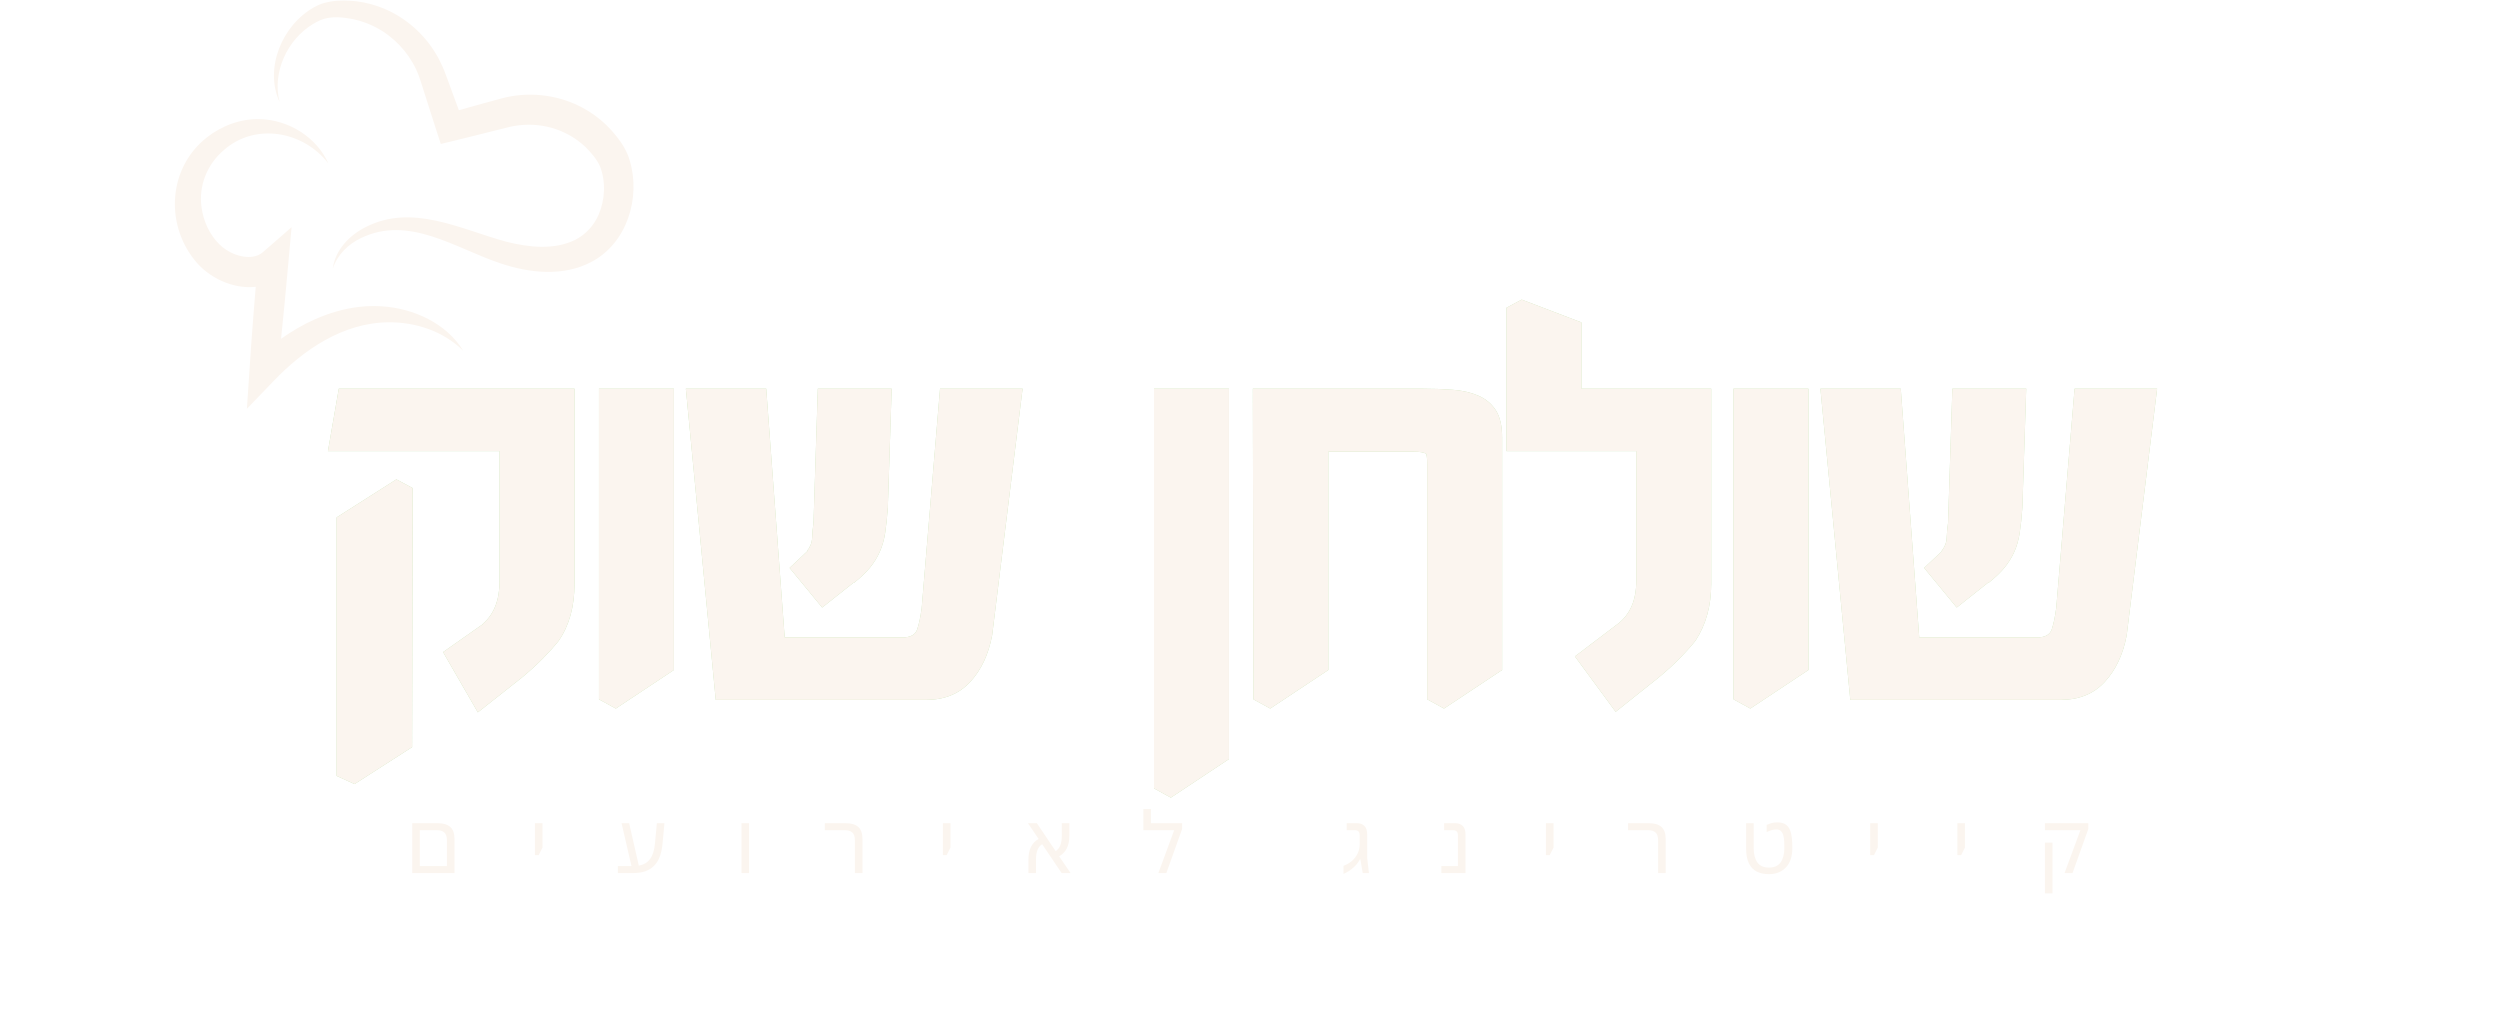
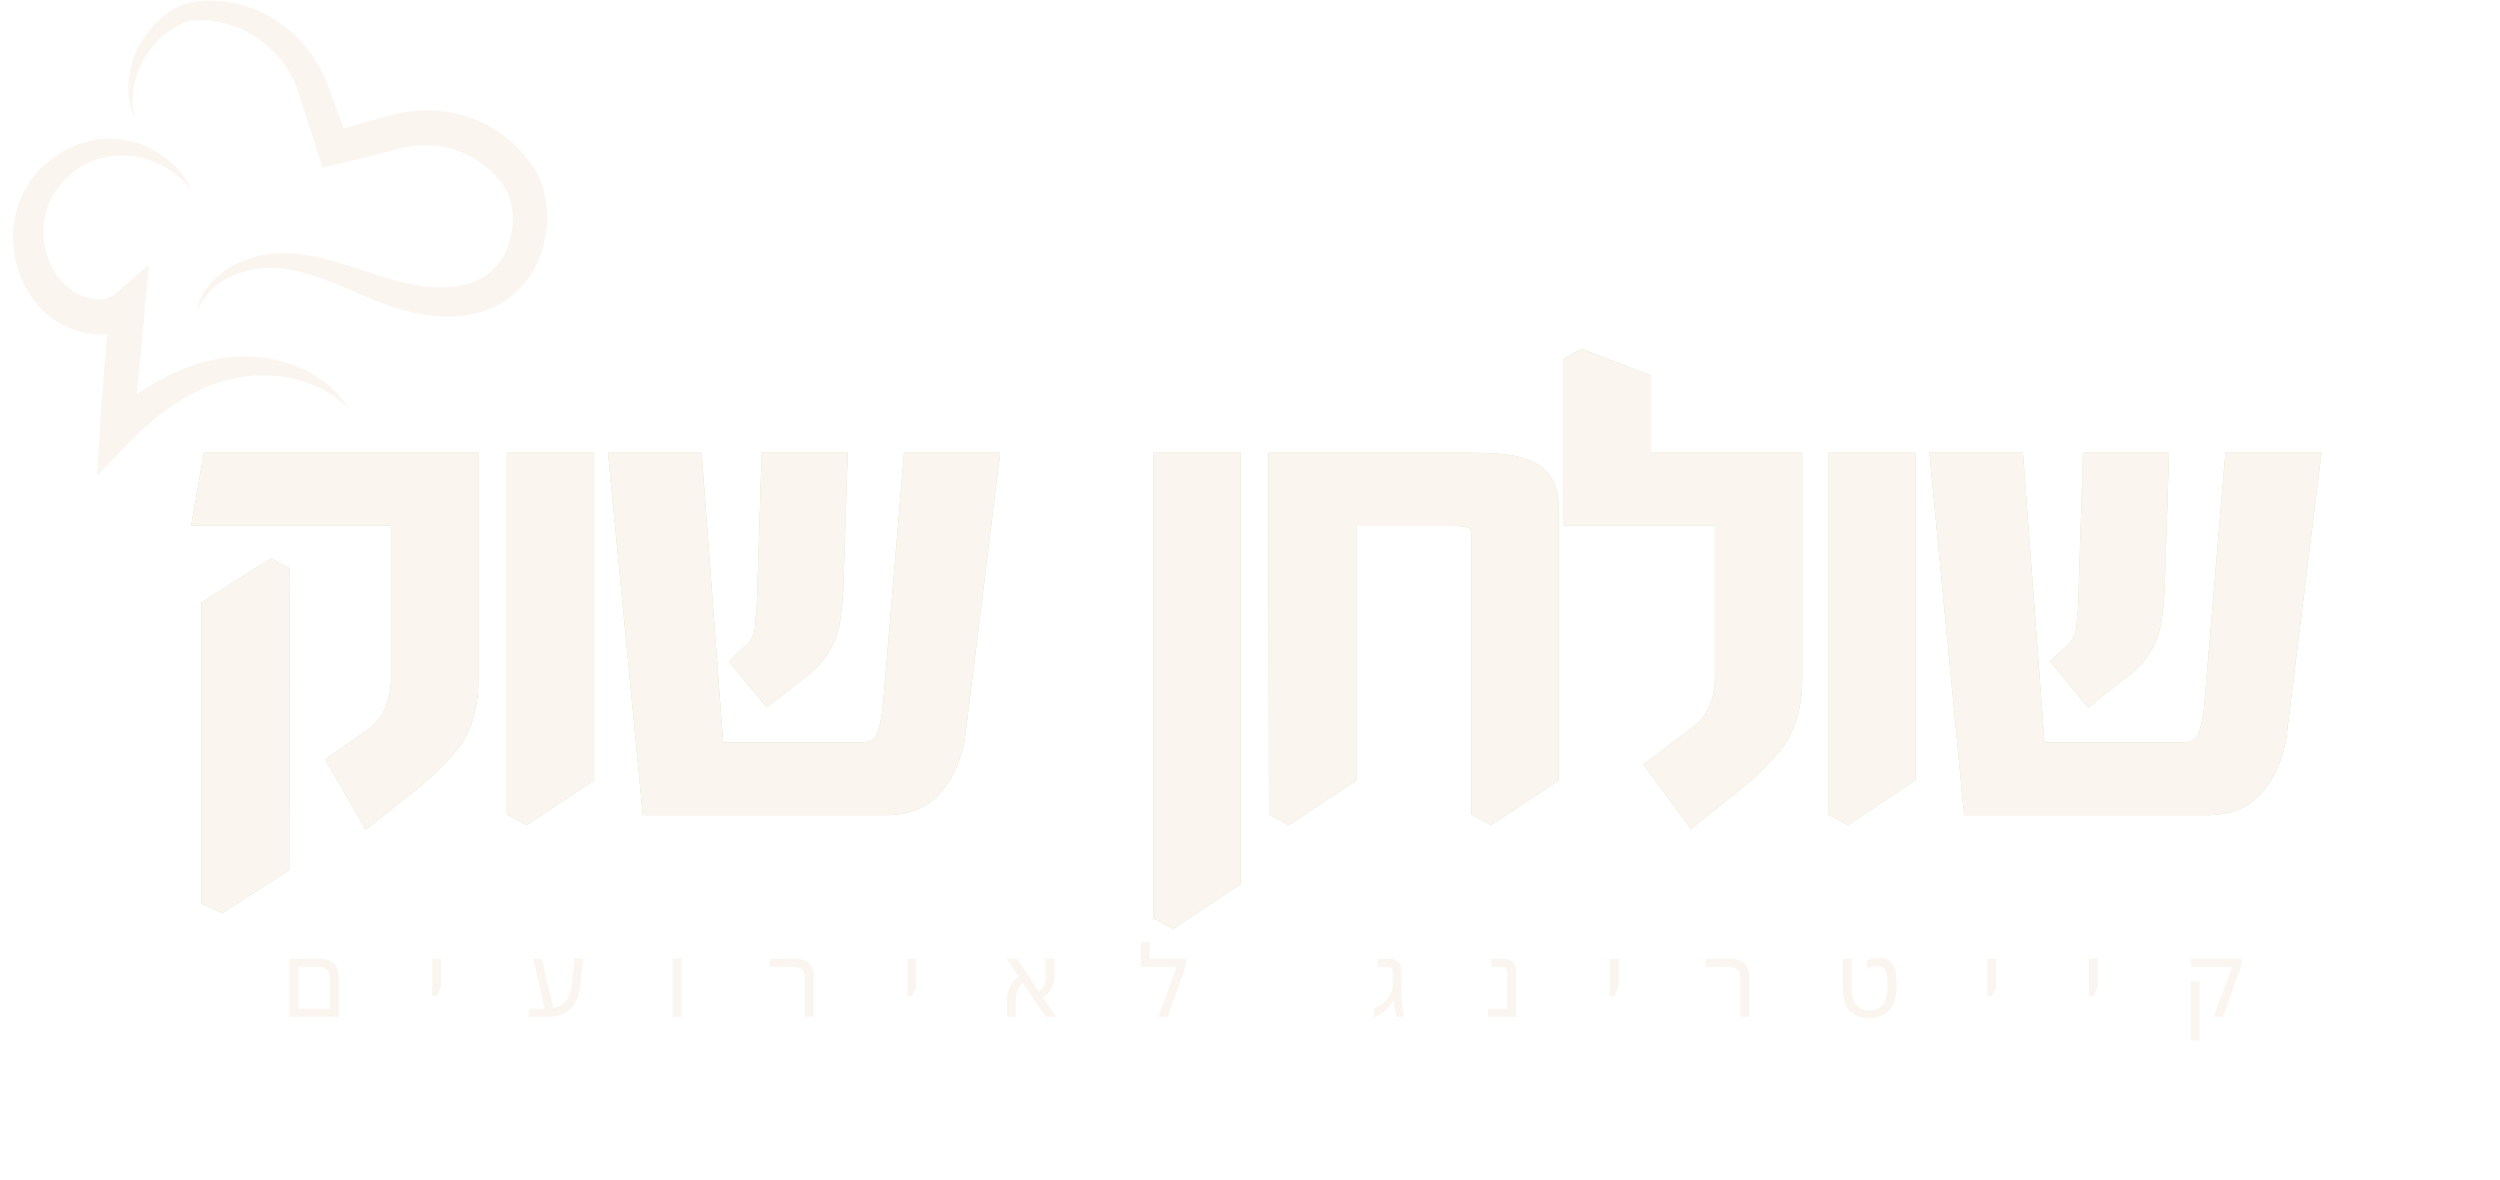
- <svg xmlns="http://www.w3.org/2000/svg" width="1903" zoomAndPan="magnify" viewBox="0 0 1427.25 578.25" height="771" preserveAspectRatio="xMidYMid meet" version="1.0">
+ <svg xmlns="http://www.w3.org/2000/svg" width="1634" zoomAndPan="magnify" viewBox="0 0 1225.5 578.25" height="771" preserveAspectRatio="xMidYMid meet" version="1.0">
  <defs>
    <g />
-     <clipPath id="2ab2b3bc71">
-       <path d="M 99 67 L 265 67 L 265 233.695 L 99 233.695 Z M 99 67 " clip-rule="nonzero" />
+     <clipPath id="24b01f6131">
+       <path d="M 6 67 L 171 67 L 171 233.695 L 6 233.695 Z M 6 67 " clip-rule="nonzero" />
    </clipPath>
  </defs>
-   <g clip-path="url(#2ab2b3bc71)">
-     <path fill="#fbf5ef" d="M 217.992 174.871 L 213.656 174.715 L 209.301 174.816 C 209.301 174.816 204.945 175.207 204.945 175.211 C 196.375 176.188 187.844 178.77 179.945 182.211 C 173.09 185.277 166.582 189.078 160.453 193.414 C 161.852 179.906 163.383 164.254 164.516 151.203 L 166.461 129.707 L 150.121 143.93 C 148.535 145.309 146.629 146.203 144.238 146.555 C 137.602 147.484 129.961 144.23 125.184 139.426 C 119.574 133.863 116.133 126.266 115.07 118.434 C 113.285 105.977 118.289 93.789 127.82 85.668 C 145.672 69.895 173.164 74.762 187.461 93.316 C 180.859 78.422 164.855 68.395 148.312 68.004 C 137.535 67.699 126.68 71.703 118.172 78.398 C 96.426 95.391 94.043 126.949 110.918 148.27 C 118.887 158.555 133.004 165.199 145.996 163.738 C 145.082 174.582 144.195 186.004 143.469 195.926 C 142.863 204.949 141.57 224.168 140.953 233.367 C 140.953 233.367 156.023 217.719 156.023 217.719 C 173.23 199.633 195.961 184.195 221.742 184.008 C 237.336 183.828 253.227 189.121 264.496 200.312 C 254.844 184.52 236.102 176.051 217.992 174.871 Z M 217.992 174.871 " fill-opacity="1" fill-rule="nonzero" />
-   </g>
-   <path fill="#fbf5ef" d="M 359.531 91.719 C 358.109 86.59 355.242 81.965 352.035 77.93 C 350.23 75.621 348.258 73.445 346.164 71.391 C 345.297 70.633 343.805 69.223 342.895 68.449 C 342.352 67.996 339.91 66.172 339.414 65.758 C 337.137 64.137 334.418 62.461 331.934 61.16 L 331.293 60.812 C 331.293 60.812 330.629 60.504 330.629 60.504 C 317.094 53.848 301.188 52.238 286.617 56.109 C 280.809 57.629 270.191 60.617 261.961 62.93 C 259.426 55.977 256.828 48.996 254.293 42.086 C 253.168 39.047 251.762 35.992 250.258 33.121 C 249.395 31.688 248.453 29.953 247.52 28.57 C 240.387 17.66 229.82 8.945 217.621 4.297 C 215.812 3.57 213.816 2.984 211.957 2.422 C 211.078 2.223 208.418 1.543 207.613 1.398 C 206.582 1.207 204.309 0.895 203.215 0.699 C 203.215 0.699 200.262 0.461 200.262 0.461 C 195.238 0.09 190.344 0.289 185.234 1.66 C 183.195 2.223 181.164 3.059 179.32 4.133 C 161.152 14.266 150.75 38.906 159.602 58.203 C 155.27 41.301 164.055 22.539 178.691 13.711 C 181.375 12.125 184.152 10.723 187.254 10.23 C 190.93 9.594 195.27 9.809 199.152 10.52 L 201.574 10.941 L 203.957 11.531 C 203.957 11.531 205.145 11.824 205.145 11.824 C 205.539 11.93 205.922 12.078 206.309 12.203 C 207.844 12.703 209.367 13.195 210.883 13.891 C 221.273 18.238 230.035 26.176 235.637 35.914 C 236.305 37.035 236.961 38.457 237.574 39.602 C 238.438 41.59 239.293 43.621 239.945 45.684 C 243.141 55.457 246.176 65.484 249.383 75.246 L 251.66 82.207 C 261.613 79.746 278.477 75.629 288.395 73.086 C 302.488 69.148 317.328 71.383 329.312 79.859 L 330.992 81.141 C 330.992 81.141 331.84 81.781 331.84 81.781 C 332.398 82.27 333.602 83.371 334.211 83.887 C 337.484 87.121 340.754 90.945 342.602 95.113 C 345.934 103.914 345.434 114.141 341.684 122.73 C 338.93 128.953 334.332 133.875 328.43 136.902 C 316.445 142.883 301.773 141.211 289.152 138.02 C 263.066 130.969 235.414 115.965 208.73 129.664 C 199.445 134.312 191.352 142.766 189.973 153.355 C 192.547 145.488 198.824 139.336 206.188 135.867 C 233.465 122.723 259.902 141.688 285.484 150.273 C 302.168 155.934 321.691 158.07 337.777 149.441 C 357.945 138.77 365.895 112.91 359.531 91.719 Z M 359.531 91.719 " fill-opacity="1" fill-rule="nonzero" />
-   <g fill="#63b32e" fill-opacity="0.4">
-     <g transform="translate(178.2309, 399.2509)">
+   <g clip-path="url(#24b01f6131)">
+     <path fill="#fbf5ef" d="M 124.492 174.871 L 120.156 174.715 L 115.801 174.816 C 115.801 174.816 111.445 175.207 111.445 175.211 C 102.875 176.188 94.344 178.77 86.445 182.211 C 79.59 185.277 73.082 189.078 66.953 193.414 C 68.352 179.906 69.883 164.254 71.016 151.203 L 72.965 129.707 L 56.621 143.93 C 55.035 145.309 53.129 146.203 50.738 146.555 C 44.102 147.484 36.461 144.23 31.688 139.426 C 26.074 133.863 22.633 126.266 21.57 118.434 C 19.785 105.977 24.793 93.789 34.32 85.668 C 52.172 69.895 79.668 74.762 93.961 93.316 C 87.359 78.422 71.355 68.395 54.812 68.004 C 44.035 67.699 33.18 71.703 24.672 78.398 C 2.926 95.391 0.543 126.949 17.418 148.27 C 25.387 158.555 39.504 165.199 52.496 163.738 C 51.586 174.582 50.695 186.004 49.969 195.926 C 49.363 204.949 48.07 224.168 47.453 233.367 C 47.453 233.367 62.523 217.719 62.523 217.719 C 79.73 199.633 102.461 184.195 128.242 184.008 C 143.836 183.828 159.73 189.121 170.996 200.312 C 161.344 184.52 142.605 176.051 124.492 174.871 Z M 124.492 174.871 " fill-opacity="1" fill-rule="nonzero" />
+   </g>
+   <path fill="#fbf5ef" d="M 266.031 91.719 C 264.613 86.59 261.742 81.965 258.535 77.93 C 256.73 75.621 254.758 73.445 252.664 71.391 C 251.797 70.633 250.305 69.223 249.395 68.449 C 248.852 67.996 246.41 66.172 245.914 65.758 C 243.637 64.137 240.918 62.461 238.434 61.16 L 237.793 60.812 C 237.793 60.812 237.129 60.504 237.129 60.504 C 223.594 53.848 207.688 52.238 193.121 56.109 C 187.309 57.629 176.691 60.617 168.461 62.93 C 165.926 55.977 163.328 48.996 160.797 42.086 C 159.668 39.047 158.262 35.992 156.758 33.121 C 155.895 31.688 154.953 29.953 154.02 28.57 C 146.887 17.66 136.32 8.945 124.121 4.297 C 122.316 3.57 120.316 2.984 118.457 2.422 C 117.578 2.223 114.918 1.543 114.113 1.398 C 113.082 1.207 110.812 0.895 109.715 0.699 C 109.715 0.699 106.762 0.461 106.762 0.461 C 101.738 0.09 96.844 0.289 91.734 1.66 C 89.695 2.223 87.664 3.059 85.82 4.133 C 67.652 14.266 57.25 38.906 66.102 58.203 C 61.77 41.301 70.555 22.539 85.191 13.711 C 87.875 12.125 90.652 10.723 93.754 10.23 C 97.434 9.594 101.77 9.809 105.656 10.52 L 108.074 10.941 L 110.457 11.531 C 110.457 11.531 111.645 11.824 111.645 11.824 C 112.039 11.93 112.422 12.078 112.809 12.203 C 114.344 12.703 115.867 13.195 117.383 13.891 C 127.777 18.238 136.535 26.176 142.141 35.914 C 142.805 37.035 143.461 38.457 144.074 39.602 C 144.938 41.59 145.793 43.621 146.445 45.684 C 149.641 55.457 152.676 65.484 155.887 75.246 L 158.16 82.207 C 168.117 79.746 184.977 75.629 194.895 73.086 C 208.988 69.148 223.828 71.383 235.812 79.859 L 237.496 81.141 C 237.496 81.141 238.34 81.781 238.34 81.781 C 238.902 82.27 240.105 83.371 240.711 83.887 C 243.988 87.121 247.254 90.945 249.102 95.113 C 252.434 103.914 251.938 114.141 248.184 122.73 C 245.43 128.953 240.836 133.875 234.93 136.902 C 222.945 142.883 208.273 141.211 195.652 138.02 C 169.566 130.969 141.914 115.965 115.23 129.664 C 105.945 134.312 97.852 142.766 96.473 153.355 C 99.047 145.488 105.324 139.336 112.688 135.867 C 139.969 122.723 166.402 141.688 191.984 150.273 C 208.672 155.934 228.191 158.07 244.277 149.441 C 264.445 138.77 272.395 112.91 266.031 91.719 Z M 266.031 91.719 " fill-opacity="1" fill-rule="nonzero" />
+   <g fill="#63b32e" fill-opacity="0.4">
+     <g transform="translate(84.73389, 399.2509)">
      <g>
        <path d="M 149.766 -66.047 C 149.766 -53.023 146.766 -42.172 140.766 -33.484 C 138.492 -30.586 135.598 -27.332 132.078 -23.719 C 128.566 -20.102 124.438 -16.332 119.688 -12.406 L 94.562 7.438 L 74.719 -26.969 L 97.672 -43.094 L 97.359 -43.094 C 103.766 -48.469 106.969 -56.633 106.969 -67.594 L 106.969 -141.703 L 8.984 -141.703 L 15.188 -177.359 L 149.766 -177.359 Z M 13.953 43.719 L 13.953 -103.875 L 48.062 -125.578 L 57.359 -120.609 L 57.047 27.281 L 24.188 48.375 Z M 13.953 43.719 " />
      </g>
    </g>
  </g>
  <g fill="#63b32e" fill-opacity="0.4">
-     <g transform="translate(327.6794, 399.2509)">
-       <g>
-         <path d="M 23.875 5.266 L 14.266 0 L 14.266 -177.359 L 57.047 -177.359 L 57.047 -16.75 Z M 23.875 5.266 " />
-       </g>
-     </g>
-   </g>
-   <g fill="#63b32e" fill-opacity="0.4">
-     <g transform="translate(380.0792, 399.2509)">
-       <g>
-         <path d="M 126.812 -109.766 C 126.406 -103.973 125.891 -99.062 125.266 -95.031 C 124.641 -91 123.602 -87.379 122.156 -84.172 C 120.719 -80.973 118.859 -77.977 116.578 -75.188 C 114.305 -72.395 111.207 -69.453 107.281 -66.359 L 107.281 -66.656 L 89.297 -52.406 L 70.688 -75.031 L 81.234 -84.953 L 80.609 -84.641 C 82.473 -86.922 83.457 -89.453 83.562 -92.234 C 83.664 -95.023 83.926 -97.867 84.344 -100.766 L 86.812 -177.359 L 128.984 -177.359 L 126.812 -110.078 Z M 135.188 -35.344 C 139.738 -35.344 142.531 -36.895 143.562 -40 C 144.594 -43.102 145.422 -47.031 146.047 -51.781 L 146.047 -51.469 L 156.578 -177.359 L 203.719 -177.359 L 186.344 -36.594 C 184.281 -25.633 180.094 -16.742 173.781 -9.922 C 167.477 -3.098 159.055 0.312 148.516 0.312 L 28.531 0.312 L 11.469 -177.359 L 57.359 -177.359 L 67.906 -35.344 Z M 135.188 -35.344 " />
-       </g>
-     </g>
-   </g>
-   <g fill="#63b32e" fill-opacity="0.4">
-     <g transform="translate(578.5172, 399.2509)">
+     <g transform="translate(234.1825, 399.2509)">
+       <g>
+         <path d="M 23.875 5.266 L 14.266 0 L 14.266 -177.359 L 57.047 -177.359 L 57.047 -16.75 Z M 23.875 5.266 " />
+       </g>
+     </g>
+   </g>
+   <g fill="#63b32e" fill-opacity="0.4">
+     <g transform="translate(286.5823, 399.2509)">
+       <g>
+         <path d="M 126.812 -109.766 C 126.406 -103.973 125.891 -99.062 125.266 -95.031 C 124.641 -91 123.602 -87.379 122.156 -84.172 C 120.719 -80.973 118.859 -77.977 116.578 -75.188 C 114.305 -72.395 111.207 -69.453 107.281 -66.359 L 107.281 -66.656 L 89.297 -52.406 L 70.688 -75.031 L 81.234 -84.953 L 80.609 -84.641 C 82.473 -86.922 83.457 -89.453 83.562 -92.234 C 83.664 -95.023 83.926 -97.867 84.344 -100.766 L 86.812 -177.359 L 128.984 -177.359 L 126.812 -110.078 Z M 135.188 -35.344 C 139.738 -35.344 142.531 -36.895 143.562 -40 C 144.594 -43.102 145.422 -47.031 146.047 -51.781 L 146.047 -51.469 L 156.578 -177.359 L 203.719 -177.359 L 186.344 -36.594 C 184.281 -25.633 180.094 -16.742 173.781 -9.922 C 167.477 -3.098 159.055 0.312 148.516 0.312 L 28.531 0.312 L 11.469 -177.359 L 57.359 -177.359 L 67.906 -35.344 Z M 135.188 -35.344 " />
+       </g>
+     </g>
+   </g>
+   <g fill="#63b32e" fill-opacity="0.4">
+     <g transform="translate(485.0203, 399.2509)">
      <g />
    </g>
  </g>
  <g fill="#63b32e" fill-opacity="0.4">
-     <g transform="translate(625.336, 399.2509)">
+     <g transform="translate(531.839, 399.2509)">
      <g>
        <path d="M 43.094 56.125 L 33.484 50.844 L 33.484 -177.359 L 76.281 -177.359 L 76.281 34.109 Z M 43.094 56.125 " />
      </g>
    </g>
  </g>
  <g fill="#63b32e" fill-opacity="0.4">
-     <g transform="translate(699.4399, 399.2509)">
+     <g transform="translate(605.9429, 399.2509)">
      <g>
        <path d="M 124.953 5.266 L 115.344 0 L 115.344 -134.25 C 115.344 -137.977 115.031 -140.148 114.406 -140.766 L 114.719 -140.141 C 113.688 -140.973 111.207 -141.391 107.281 -141.391 L 58.906 -141.391 L 58.906 -16.75 L 25.734 5.266 L 16.125 0 L 15.812 -177.359 L 112.25 -177.359 C 118.445 -177.359 124.332 -177.148 129.906 -176.734 C 135.488 -176.316 140.398 -175.176 144.641 -173.312 C 148.879 -171.457 152.188 -168.672 154.562 -164.953 C 156.938 -161.234 158.125 -156.066 158.125 -149.453 L 158.125 -16.75 Z M 124.953 5.266 " />
      </g>
    </g>
  </g>
  <g fill="#63b32e" fill-opacity="0.4">
-     <g transform="translate(857.5702, 399.2509)">
+     <g transform="translate(764.0732, 399.2509)">
      <g>
        <path d="M 119.375 -66.047 C 119.375 -53.43 116.375 -42.578 110.375 -33.484 C 108.102 -30.586 105.207 -27.332 101.688 -23.719 C 98.176 -20.102 94.047 -16.332 89.297 -12.406 L 64.797 7.125 L 41.547 -24.5 L 66.047 -43.094 C 73.066 -48.469 76.578 -56.633 76.578 -67.594 L 76.578 -141.703 L 2.484 -141.703 L 2.484 -223.562 L 11.156 -228.203 L 45.266 -215.188 L 45.266 -177.359 L 119.375 -177.359 Z M 119.375 -66.047 " />
      </g>
    </g>
  </g>
  <g fill="#63b32e" fill-opacity="0.4">
-     <g transform="translate(975.3926, 399.2509)">
-       <g>
-         <path d="M 23.875 5.266 L 14.266 0 L 14.266 -177.359 L 57.047 -177.359 L 57.047 -16.75 Z M 23.875 5.266 " />
-       </g>
-     </g>
-   </g>
-   <g fill="#63b32e" fill-opacity="0.4">
-     <g transform="translate(1027.792, 399.2509)">
-       <g>
-         <path d="M 126.812 -109.766 C 126.406 -103.973 125.891 -99.062 125.266 -95.031 C 124.641 -91 123.602 -87.379 122.156 -84.172 C 120.719 -80.973 118.859 -77.977 116.578 -75.188 C 114.305 -72.395 111.207 -69.453 107.281 -66.359 L 107.281 -66.656 L 89.297 -52.406 L 70.688 -75.031 L 81.234 -84.953 L 80.609 -84.641 C 82.473 -86.922 83.457 -89.453 83.562 -92.234 C 83.664 -95.023 83.926 -97.867 84.344 -100.766 L 86.812 -177.359 L 128.984 -177.359 L 126.812 -110.078 Z M 135.188 -35.344 C 139.738 -35.344 142.531 -36.895 143.562 -40 C 144.594 -43.102 145.422 -47.031 146.047 -51.781 L 146.047 -51.469 L 156.578 -177.359 L 203.719 -177.359 L 186.344 -36.594 C 184.281 -25.633 180.094 -16.742 173.781 -9.922 C 167.477 -3.098 159.055 0.312 148.516 0.312 L 28.531 0.312 L 11.469 -177.359 L 57.359 -177.359 L 67.906 -35.344 Z M 135.188 -35.344 " />
-       </g>
-     </g>
-   </g>
-   <g fill="#fbf5ef" fill-opacity="1">
-     <g transform="translate(178.2309, 399.2509)">
+     <g transform="translate(881.8956, 399.2509)">
+       <g>
+         <path d="M 23.875 5.266 L 14.266 0 L 14.266 -177.359 L 57.047 -177.359 L 57.047 -16.75 Z M 23.875 5.266 " />
+       </g>
+     </g>
+   </g>
+   <g fill="#63b32e" fill-opacity="0.4">
+     <g transform="translate(934.2954, 399.2509)">
+       <g>
+         <path d="M 126.812 -109.766 C 126.406 -103.973 125.891 -99.062 125.266 -95.031 C 124.641 -91 123.602 -87.379 122.156 -84.172 C 120.719 -80.973 118.859 -77.977 116.578 -75.188 C 114.305 -72.395 111.207 -69.453 107.281 -66.359 L 107.281 -66.656 L 89.297 -52.406 L 70.688 -75.031 L 81.234 -84.953 L 80.609 -84.641 C 82.473 -86.922 83.457 -89.453 83.562 -92.234 C 83.664 -95.023 83.926 -97.867 84.344 -100.766 L 86.812 -177.359 L 128.984 -177.359 L 126.812 -110.078 Z M 135.188 -35.344 C 139.738 -35.344 142.531 -36.895 143.562 -40 C 144.594 -43.102 145.422 -47.031 146.047 -51.781 L 146.047 -51.469 L 156.578 -177.359 L 203.719 -177.359 L 186.344 -36.594 C 184.281 -25.633 180.094 -16.742 173.781 -9.922 C 167.477 -3.098 159.055 0.312 148.516 0.312 L 28.531 0.312 L 11.469 -177.359 L 57.359 -177.359 L 67.906 -35.344 Z M 135.188 -35.344 " />
+       </g>
+     </g>
+   </g>
+   <g fill="#fbf5ef" fill-opacity="1">
+     <g transform="translate(84.73389, 399.2509)">
      <g>
        <path d="M 149.766 -66.047 C 149.766 -53.023 146.766 -42.172 140.766 -33.484 C 138.492 -30.586 135.598 -27.332 132.078 -23.719 C 128.566 -20.102 124.438 -16.332 119.688 -12.406 L 94.562 7.438 L 74.719 -26.969 L 97.672 -43.094 L 97.359 -43.094 C 103.766 -48.469 106.969 -56.633 106.969 -67.594 L 106.969 -141.703 L 8.984 -141.703 L 15.188 -177.359 L 149.766 -177.359 Z M 13.953 43.719 L 13.953 -103.875 L 48.062 -125.578 L 57.359 -120.609 L 57.047 27.281 L 24.188 48.375 Z M 13.953 43.719 " />
      </g>
    </g>
  </g>
  <g fill="#fbf5ef" fill-opacity="1">
-     <g transform="translate(327.6794, 399.2509)">
-       <g>
-         <path d="M 23.875 5.266 L 14.266 0 L 14.266 -177.359 L 57.047 -177.359 L 57.047 -16.75 Z M 23.875 5.266 " />
-       </g>
-     </g>
-   </g>
-   <g fill="#fbf5ef" fill-opacity="1">
-     <g transform="translate(380.0792, 399.2509)">
-       <g>
-         <path d="M 126.812 -109.766 C 126.406 -103.973 125.891 -99.062 125.266 -95.031 C 124.641 -91 123.602 -87.379 122.156 -84.172 C 120.719 -80.973 118.859 -77.977 116.578 -75.188 C 114.305 -72.395 111.207 -69.453 107.281 -66.359 L 107.281 -66.656 L 89.297 -52.406 L 70.688 -75.031 L 81.234 -84.953 L 80.609 -84.641 C 82.473 -86.922 83.457 -89.453 83.562 -92.234 C 83.664 -95.023 83.926 -97.867 84.344 -100.766 L 86.812 -177.359 L 128.984 -177.359 L 126.812 -110.078 Z M 135.188 -35.344 C 139.738 -35.344 142.531 -36.895 143.562 -40 C 144.594 -43.102 145.422 -47.031 146.047 -51.781 L 146.047 -51.469 L 156.578 -177.359 L 203.719 -177.359 L 186.344 -36.594 C 184.281 -25.633 180.094 -16.742 173.781 -9.922 C 167.477 -3.098 159.055 0.312 148.516 0.312 L 28.531 0.312 L 11.469 -177.359 L 57.359 -177.359 L 67.906 -35.344 Z M 135.188 -35.344 " />
-       </g>
-     </g>
-   </g>
-   <g fill="#fbf5ef" fill-opacity="1">
-     <g transform="translate(578.5172, 399.2509)">
+     <g transform="translate(234.1825, 399.2509)">
+       <g>
+         <path d="M 23.875 5.266 L 14.266 0 L 14.266 -177.359 L 57.047 -177.359 L 57.047 -16.75 Z M 23.875 5.266 " />
+       </g>
+     </g>
+   </g>
+   <g fill="#fbf5ef" fill-opacity="1">
+     <g transform="translate(286.5823, 399.2509)">
+       <g>
+         <path d="M 126.812 -109.766 C 126.406 -103.973 125.891 -99.062 125.266 -95.031 C 124.641 -91 123.602 -87.379 122.156 -84.172 C 120.719 -80.973 118.859 -77.977 116.578 -75.188 C 114.305 -72.395 111.207 -69.453 107.281 -66.359 L 107.281 -66.656 L 89.297 -52.406 L 70.688 -75.031 L 81.234 -84.953 L 80.609 -84.641 C 82.473 -86.922 83.457 -89.453 83.562 -92.234 C 83.664 -95.023 83.926 -97.867 84.344 -100.766 L 86.812 -177.359 L 128.984 -177.359 L 126.812 -110.078 Z M 135.188 -35.344 C 139.738 -35.344 142.531 -36.895 143.562 -40 C 144.594 -43.102 145.422 -47.031 146.047 -51.781 L 146.047 -51.469 L 156.578 -177.359 L 203.719 -177.359 L 186.344 -36.594 C 184.281 -25.633 180.094 -16.742 173.781 -9.922 C 167.477 -3.098 159.055 0.312 148.516 0.312 L 28.531 0.312 L 11.469 -177.359 L 57.359 -177.359 L 67.906 -35.344 Z M 135.188 -35.344 " />
+       </g>
+     </g>
+   </g>
+   <g fill="#fbf5ef" fill-opacity="1">
+     <g transform="translate(485.0203, 399.2509)">
      <g />
    </g>
  </g>
  <g fill="#fbf5ef" fill-opacity="1">
-     <g transform="translate(625.336, 399.2509)">
+     <g transform="translate(531.839, 399.2509)">
      <g>
        <path d="M 43.094 56.125 L 33.484 50.844 L 33.484 -177.359 L 76.281 -177.359 L 76.281 34.109 Z M 43.094 56.125 " />
      </g>
    </g>
  </g>
  <g fill="#fbf5ef" fill-opacity="1">
-     <g transform="translate(699.4399, 399.2509)">
+     <g transform="translate(605.9429, 399.2509)">
      <g>
        <path d="M 124.953 5.266 L 115.344 0 L 115.344 -134.25 C 115.344 -137.977 115.031 -140.148 114.406 -140.766 L 114.719 -140.141 C 113.688 -140.973 111.207 -141.391 107.281 -141.391 L 58.906 -141.391 L 58.906 -16.75 L 25.734 5.266 L 16.125 0 L 15.812 -177.359 L 112.25 -177.359 C 118.445 -177.359 124.332 -177.148 129.906 -176.734 C 135.488 -176.316 140.398 -175.176 144.641 -173.312 C 148.879 -171.457 152.188 -168.672 154.562 -164.953 C 156.938 -161.234 158.125 -156.066 158.125 -149.453 L 158.125 -16.75 Z M 124.953 5.266 " />
      </g>
    </g>
  </g>
  <g fill="#fbf5ef" fill-opacity="1">
-     <g transform="translate(857.5702, 399.2509)">
+     <g transform="translate(764.0732, 399.2509)">
      <g>
        <path d="M 119.375 -66.047 C 119.375 -53.43 116.375 -42.578 110.375 -33.484 C 108.102 -30.586 105.207 -27.332 101.688 -23.719 C 98.176 -20.102 94.047 -16.332 89.297 -12.406 L 64.797 7.125 L 41.547 -24.5 L 66.047 -43.094 C 73.066 -48.469 76.578 -56.633 76.578 -67.594 L 76.578 -141.703 L 2.484 -141.703 L 2.484 -223.562 L 11.156 -228.203 L 45.266 -215.188 L 45.266 -177.359 L 119.375 -177.359 Z M 119.375 -66.047 " />
      </g>
    </g>
  </g>
  <g fill="#fbf5ef" fill-opacity="1">
-     <g transform="translate(975.3926, 399.2509)">
-       <g>
-         <path d="M 23.875 5.266 L 14.266 0 L 14.266 -177.359 L 57.047 -177.359 L 57.047 -16.75 Z M 23.875 5.266 " />
-       </g>
-     </g>
-   </g>
-   <g fill="#fbf5ef" fill-opacity="1">
-     <g transform="translate(1027.792, 399.2509)">
-       <g>
-         <path d="M 126.812 -109.766 C 126.406 -103.973 125.891 -99.062 125.266 -95.031 C 124.641 -91 123.602 -87.379 122.156 -84.172 C 120.719 -80.973 118.859 -77.977 116.578 -75.188 C 114.305 -72.395 111.207 -69.453 107.281 -66.359 L 107.281 -66.656 L 89.297 -52.406 L 70.688 -75.031 L 81.234 -84.953 L 80.609 -84.641 C 82.473 -86.922 83.457 -89.453 83.562 -92.234 C 83.664 -95.023 83.926 -97.867 84.344 -100.766 L 86.812 -177.359 L 128.984 -177.359 L 126.812 -110.078 Z M 135.188 -35.344 C 139.738 -35.344 142.531 -36.895 143.562 -40 C 144.594 -43.102 145.422 -47.031 146.047 -51.781 L 146.047 -51.469 L 156.578 -177.359 L 203.719 -177.359 L 186.344 -36.594 C 184.281 -25.633 180.094 -16.742 173.781 -9.922 C 167.477 -3.098 159.055 0.312 148.516 0.312 L 28.531 0.312 L 11.469 -177.359 L 57.359 -177.359 L 67.906 -35.344 Z M 135.188 -35.344 " />
-       </g>
-     </g>
-   </g>
-   <g fill="#fbf5ef" fill-opacity="1">
-     <g transform="translate(231.9797, 498.4296)">
+     <g transform="translate(881.8956, 399.2509)">
+       <g>
+         <path d="M 23.875 5.266 L 14.266 0 L 14.266 -177.359 L 57.047 -177.359 L 57.047 -16.75 Z M 23.875 5.266 " />
+       </g>
+     </g>
+   </g>
+   <g fill="#fbf5ef" fill-opacity="1">
+     <g transform="translate(934.2954, 399.2509)">
+       <g>
+         <path d="M 126.812 -109.766 C 126.406 -103.973 125.891 -99.062 125.266 -95.031 C 124.641 -91 123.602 -87.379 122.156 -84.172 C 120.719 -80.973 118.859 -77.977 116.578 -75.188 C 114.305 -72.395 111.207 -69.453 107.281 -66.359 L 107.281 -66.656 L 89.297 -52.406 L 70.688 -75.031 L 81.234 -84.953 L 80.609 -84.641 C 82.473 -86.922 83.457 -89.453 83.562 -92.234 C 83.664 -95.023 83.926 -97.867 84.344 -100.766 L 86.812 -177.359 L 128.984 -177.359 L 126.812 -110.078 Z M 135.188 -35.344 C 139.738 -35.344 142.531 -36.895 143.562 -40 C 144.594 -43.102 145.422 -47.031 146.047 -51.781 L 146.047 -51.469 L 156.578 -177.359 L 203.719 -177.359 L 186.344 -36.594 C 184.281 -25.633 180.094 -16.742 173.781 -9.922 C 167.477 -3.098 159.055 0.312 148.516 0.312 L 28.531 0.312 L 11.469 -177.359 L 57.359 -177.359 L 67.906 -35.344 Z M 135.188 -35.344 " />
+       </g>
+     </g>
+   </g>
+   <g fill="#fbf5ef" fill-opacity="1">
+     <g transform="translate(138.4801, 498.4296)">
      <g>
        <path d="M 3.359 0 L 3.359 -28.469 L 17.844 -28.469 C 21.102 -28.469 23.523 -27.742 25.109 -26.297 C 26.703 -24.859 27.5 -22.551 27.5 -19.375 L 27.5 0 Z M 7.688 -3.984 L 23.172 -3.984 L 23.172 -18.516 C 23.172 -20.754 22.672 -22.305 21.672 -23.172 C 20.68 -24.035 19.305 -24.469 17.547 -24.469 L 7.688 -24.469 Z M 7.688 -3.984 " />
      </g>
    </g>
  </g>
  <g fill="#fbf5ef" fill-opacity="1">
-     <g transform="translate(301.7784, 498.4296)">
-       <g>
-         <path d="M 3.609 -10.234 L 3.609 -28.469 L 7.938 -28.469 L 7.938 -14.562 L 5.766 -10.234 Z M 3.609 -10.234 " />
-       </g>
-     </g>
-   </g>
-   <g fill="#fbf5ef" fill-opacity="1">
-     <g transform="translate(351.5334, 498.4296)">
+     <g transform="translate(208.2788, 498.4296)">
+       <g>
+         <path d="M 3.609 -10.234 L 3.609 -28.469 L 7.938 -28.469 L 7.938 -14.562 L 5.766 -10.234 Z M 3.609 -10.234 " />
+       </g>
+     </g>
+   </g>
+   <g fill="#fbf5ef" fill-opacity="1">
+     <g transform="translate(258.0338, 498.4296)">
      <g>
        <path d="M 1.203 0 L 1.203 -3.984 L 8.984 -3.984 L 3.312 -28.469 L 7.641 -28.469 L 13.172 -4.234 C 15.93 -4.742 18.07 -6.008 19.594 -8.031 C 21.113 -10.051 22.051 -13.062 22.406 -17.062 L 23.469 -28.469 L 27.797 -28.469 L 26.734 -17.062 C 26.609 -15.625 26.383 -14.117 26.062 -12.547 C 25.738 -10.973 25.223 -9.441 24.516 -7.953 C 23.816 -6.461 22.848 -5.113 21.609 -3.906 C 20.379 -2.707 18.805 -1.754 16.891 -1.047 C 14.984 -0.348 12.656 0 9.906 0 Z M 1.203 0 " />
      </g>
    </g>
  </g>
  <g fill="#fbf5ef" fill-opacity="1">
-     <g transform="translate(419.2172, 498.4296)">
+     <g transform="translate(325.7176, 498.4296)">
      <g>
        <path d="M 4.094 0 L 4.094 -28.469 L 8.406 -28.469 L 8.406 0 Z M 4.094 0 " />
      </g>
    </g>
  </g>
  <g fill="#fbf5ef" fill-opacity="1">
-     <g transform="translate(470.1738, 498.4296)">
+     <g transform="translate(376.6742, 498.4296)">
      <g>
        <path d="M 17.891 0 L 17.891 -18.516 C 17.891 -20.754 17.391 -22.305 16.391 -23.172 C 15.398 -24.035 14.023 -24.469 12.266 -24.469 L 0.719 -24.469 L 0.719 -28.469 L 12.547 -28.469 C 15.816 -28.469 18.242 -27.742 19.828 -26.297 C 21.422 -24.859 22.219 -22.551 22.219 -19.375 L 22.219 0 Z M 17.891 0 " />
      </g>
    </g>
  </g>
  <g fill="#fbf5ef" fill-opacity="1">
-     <g transform="translate(534.6853, 498.4296)">
-       <g>
-         <path d="M 3.609 -10.234 L 3.609 -28.469 L 7.938 -28.469 L 7.938 -14.562 L 5.766 -10.234 Z M 3.609 -10.234 " />
-       </g>
-     </g>
-   </g>
-   <g fill="#fbf5ef" fill-opacity="1">
-     <g transform="translate(584.4402, 498.4296)">
+     <g transform="translate(441.1857, 498.4296)">
+       <g>
+         <path d="M 3.609 -10.234 L 3.609 -28.469 L 7.938 -28.469 L 7.938 -14.562 L 5.766 -10.234 Z M 3.609 -10.234 " />
+       </g>
+     </g>
+   </g>
+   <g fill="#fbf5ef" fill-opacity="1">
+     <g transform="translate(490.9406, 498.4296)">
      <g>
        <path d="M 2.688 0 L 2.688 -7.594 C 2.688 -10.633 3.195 -13.133 4.219 -15.094 C 5.25 -17.051 6.68 -18.508 8.516 -19.469 L 2.406 -28.469 L 7.5 -28.469 L 18.219 -12.547 C 20.562 -13.953 21.734 -16.82 21.734 -21.156 L 21.734 -28.469 L 26.062 -28.469 L 26.062 -21.438 C 26.062 -18.395 25.547 -15.906 24.516 -13.969 C 23.492 -12.031 22.066 -10.562 20.234 -9.562 L 26.734 0 L 21.641 0 L 10.531 -16.484 C 8.188 -15.047 7.016 -12.18 7.016 -7.891 L 7.016 0 Z M 2.688 0 " />
      </g>
    </g>
  </g>
  <g fill="#fbf5ef" fill-opacity="1">
-     <g transform="translate(652.0279, 498.4296)">
+     <g transform="translate(558.5283, 498.4296)">
      <g>
        <path d="M 5.047 -28.469 L 22.844 -28.469 L 22.844 -25.188 L 13.844 0 L 9.281 0 L 18.312 -24.469 L 0.719 -24.469 L 0.719 -36.547 L 5.047 -36.547 Z M 5.047 -28.469 " />
      </g>
    </g>
  </g>
  <g fill="#fbf5ef" fill-opacity="1">
-     <g transform="translate(766.2943, 498.4296)">
+     <g transform="translate(621.5016, 498.4296)">
+       <g />
+     </g>
+   </g>
+   <g fill="#fbf5ef" fill-opacity="1">
+     <g transform="translate(672.7947, 498.4296)">
      <g>
        <path d="M 0.719 0.484 L 0.719 -4.141 C 1.969 -4.586 3.102 -5.156 4.125 -5.844 C 5.156 -6.531 6.055 -7.32 6.828 -8.219 C 8.91 -10.656 9.953 -13.395 9.953 -16.438 L 9.953 -21.391 C 9.953 -22.516 9.719 -23.305 9.25 -23.766 C 8.789 -24.234 8.094 -24.469 7.156 -24.469 L 2.547 -24.469 L 2.547 -28.469 L 8.406 -28.469 C 10.113 -28.469 11.508 -27.969 12.594 -26.969 C 13.688 -25.977 14.234 -24.297 14.234 -21.922 L 14.234 -8.609 L 15.234 0 L 11.688 0 L 10.344 -7.891 L 10.141 -7.891 C 9.273 -6.316 8.281 -4.977 7.156 -3.875 C 6.039 -2.77 4.922 -1.863 3.797 -1.156 C 2.672 -0.445 1.645 0.098 0.719 0.484 Z M 0.719 0.484 " />
      </g>
    </g>
  </g>
  <g fill="#fbf5ef" fill-opacity="1">
-     <g transform="translate(821.4328, 498.4296)">
+     <g transform="translate(727.9332, 498.4296)">
      <g>
        <path d="M 1.438 0 L 1.438 -3.984 L 10.906 -3.984 L 10.906 -21.391 C 10.906 -22.516 10.672 -23.305 10.203 -23.766 C 9.742 -24.234 9.051 -24.469 8.125 -24.469 L 3.031 -24.469 L 3.031 -28.469 L 9.375 -28.469 C 11.07 -28.469 12.473 -27.969 13.578 -26.969 C 14.68 -25.977 15.234 -24.297 15.234 -21.922 L 15.234 0 Z M 1.438 0 " />
      </g>
    </g>
  </g>
  <g fill="#fbf5ef" fill-opacity="1">
-     <g transform="translate(878.9745, 498.4296)">
-       <g>
-         <path d="M 3.609 -10.234 L 3.609 -28.469 L 7.938 -28.469 L 7.938 -14.562 L 5.766 -10.234 Z M 3.609 -10.234 " />
-       </g>
-     </g>
-   </g>
-   <g fill="#fbf5ef" fill-opacity="1">
-     <g transform="translate(928.7295, 498.4296)">
+     <g transform="translate(785.4749, 498.4296)">
+       <g>
+         <path d="M 3.609 -10.234 L 3.609 -28.469 L 7.938 -28.469 L 7.938 -14.562 L 5.766 -10.234 Z M 3.609 -10.234 " />
+       </g>
+     </g>
+   </g>
+   <g fill="#fbf5ef" fill-opacity="1">
+     <g transform="translate(835.2299, 498.4296)">
      <g>
        <path d="M 17.891 0 L 17.891 -18.516 C 17.891 -20.754 17.391 -22.305 16.391 -23.172 C 15.398 -24.035 14.023 -24.469 12.266 -24.469 L 0.719 -24.469 L 0.719 -28.469 L 12.547 -28.469 C 15.816 -28.469 18.242 -27.742 19.828 -26.297 C 21.422 -24.859 22.219 -22.551 22.219 -19.375 L 22.219 0 Z M 17.891 0 " />
      </g>
    </g>
  </g>
  <g fill="#fbf5ef" fill-opacity="1">
-     <g transform="translate(993.2409, 498.4296)">
+     <g transform="translate(899.7413, 498.4296)">
      <g>
        <path d="M 16.594 0.625 C 13.926 0.625 11.625 0.133 9.688 -0.844 C 7.75 -1.82 6.25 -3.398 5.188 -5.578 C 4.133 -7.754 3.609 -10.641 3.609 -14.234 L 3.609 -28.469 L 7.938 -28.469 L 7.938 -14.234 C 7.938 -10.805 8.629 -8.098 10.016 -6.109 C 11.41 -4.117 13.633 -3.125 16.688 -3.125 C 19.695 -3.125 21.906 -4.117 23.312 -6.109 C 24.727 -8.098 25.438 -10.805 25.438 -14.234 C 25.438 -15.484 25.41 -16.734 25.359 -17.984 C 25.305 -19.234 25.145 -20.379 24.875 -21.422 C 24.602 -22.461 24.156 -23.301 23.531 -23.938 C 22.906 -24.582 22.016 -24.906 20.859 -24.906 C 20.023 -24.906 19.094 -24.758 18.062 -24.469 C 17.039 -24.176 16.133 -23.805 15.344 -23.359 L 15.344 -27.5 C 15.945 -27.789 16.77 -28.102 17.812 -28.438 C 18.852 -28.77 20.031 -28.938 21.344 -28.938 C 23.332 -28.938 24.906 -28.562 26.062 -27.812 C 27.219 -27.062 28.07 -26.008 28.625 -24.656 C 29.188 -23.312 29.555 -21.75 29.734 -19.969 C 29.91 -18.195 30 -16.285 30 -14.234 C 30 -9.484 28.785 -5.816 26.359 -3.234 C 23.941 -0.66 20.688 0.625 16.594 0.625 Z M 16.594 0.625 " />
      </g>
    </g>
  </g>
  <g fill="#fbf5ef" fill-opacity="1">
-     <g transform="translate(1064.097, 498.4296)">
-       <g>
-         <path d="M 3.609 -10.234 L 3.609 -28.469 L 7.938 -28.469 L 7.938 -14.562 L 5.766 -10.234 Z M 3.609 -10.234 " />
-       </g>
-     </g>
-   </g>
-   <g fill="#fbf5ef" fill-opacity="1">
-     <g transform="translate(1113.852, 498.4296)">
-       <g>
-         <path d="M 3.609 -10.234 L 3.609 -28.469 L 7.938 -28.469 L 7.938 -14.562 L 5.766 -10.234 Z M 3.609 -10.234 " />
-       </g>
-     </g>
-   </g>
-   <g fill="#fbf5ef" fill-opacity="1">
-     <g transform="translate(1163.607, 498.4296)">
+     <g transform="translate(970.5975, 498.4296)">
+       <g>
+         <path d="M 3.609 -10.234 L 3.609 -28.469 L 7.938 -28.469 L 7.938 -14.562 L 5.766 -10.234 Z M 3.609 -10.234 " />
+       </g>
+     </g>
+   </g>
+   <g fill="#fbf5ef" fill-opacity="1">
+     <g transform="translate(1020.352, 498.4296)">
+       <g>
+         <path d="M 3.609 -10.234 L 3.609 -28.469 L 7.938 -28.469 L 7.938 -14.562 L 5.766 -10.234 Z M 3.609 -10.234 " />
+       </g>
+     </g>
+   </g>
+   <g fill="#fbf5ef" fill-opacity="1">
+     <g transform="translate(1070.107, 498.4296)">
      <g>
        <path d="M 15.047 0 L 24.094 -24.469 L 3.844 -24.469 L 3.844 -28.469 L 28.609 -28.469 L 28.609 -25.188 L 19.609 0 Z M 3.844 11.594 L 3.844 -17.406 L 8.172 -17.406 L 8.172 11.594 Z M 3.844 11.594 " />
      </g>
    </g>
  </g>
</svg>
